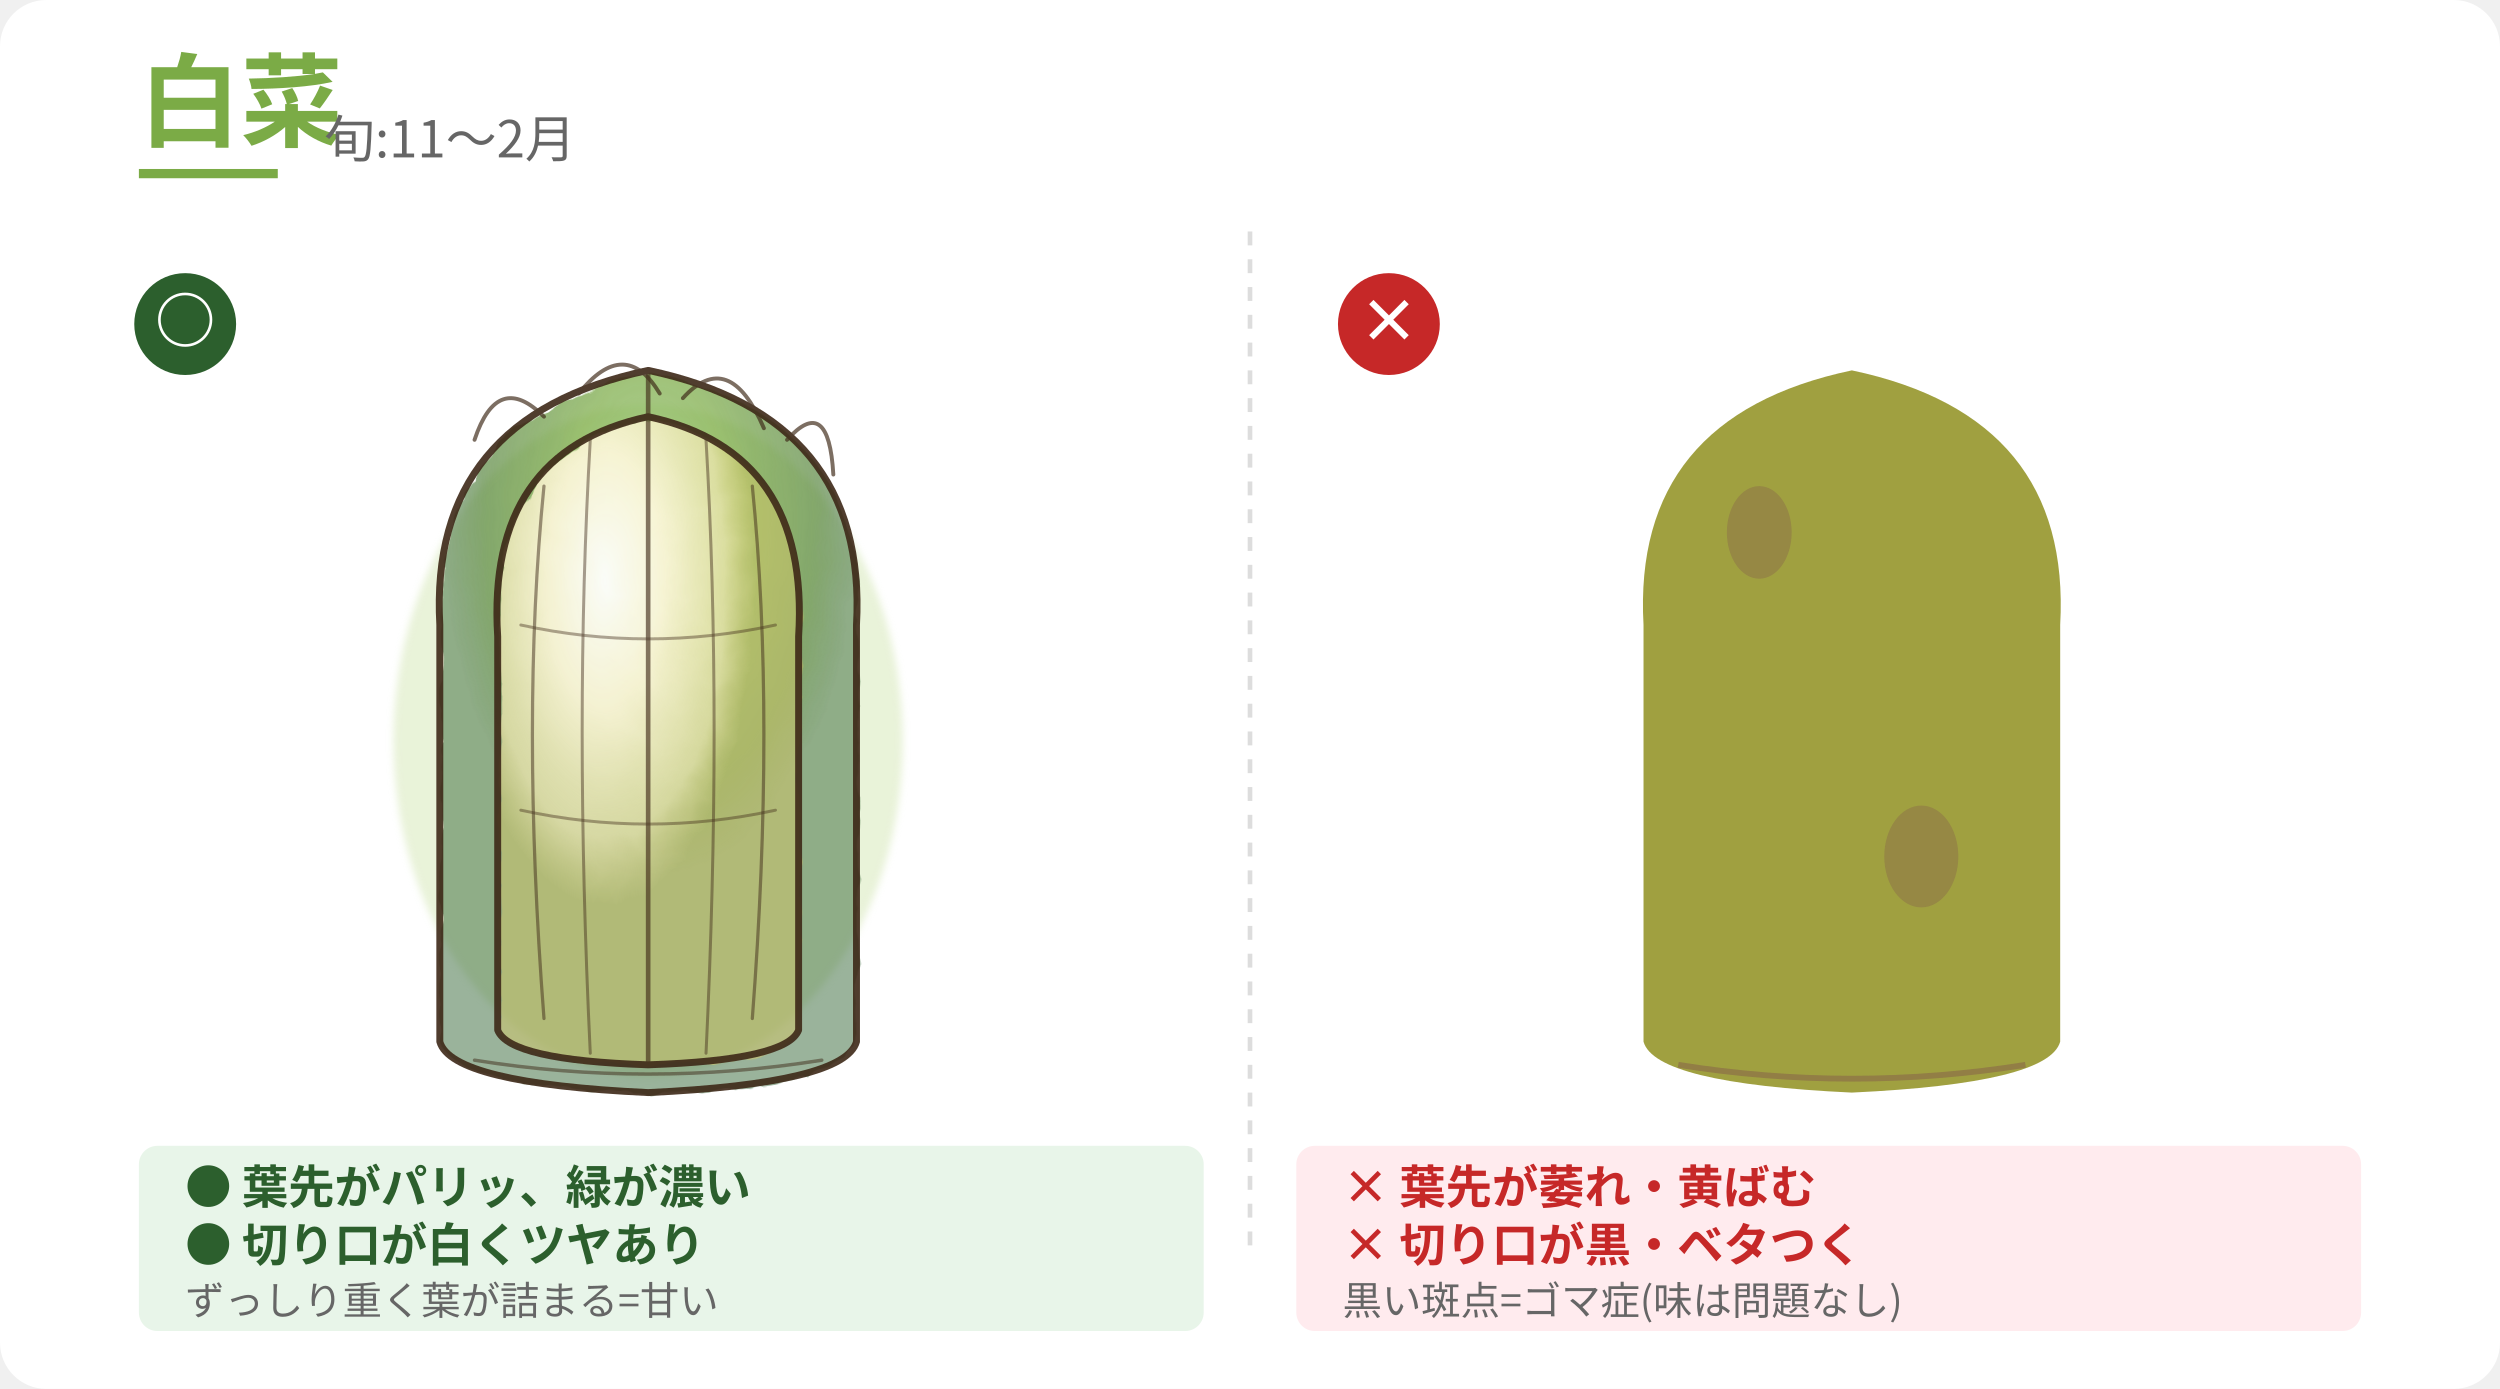
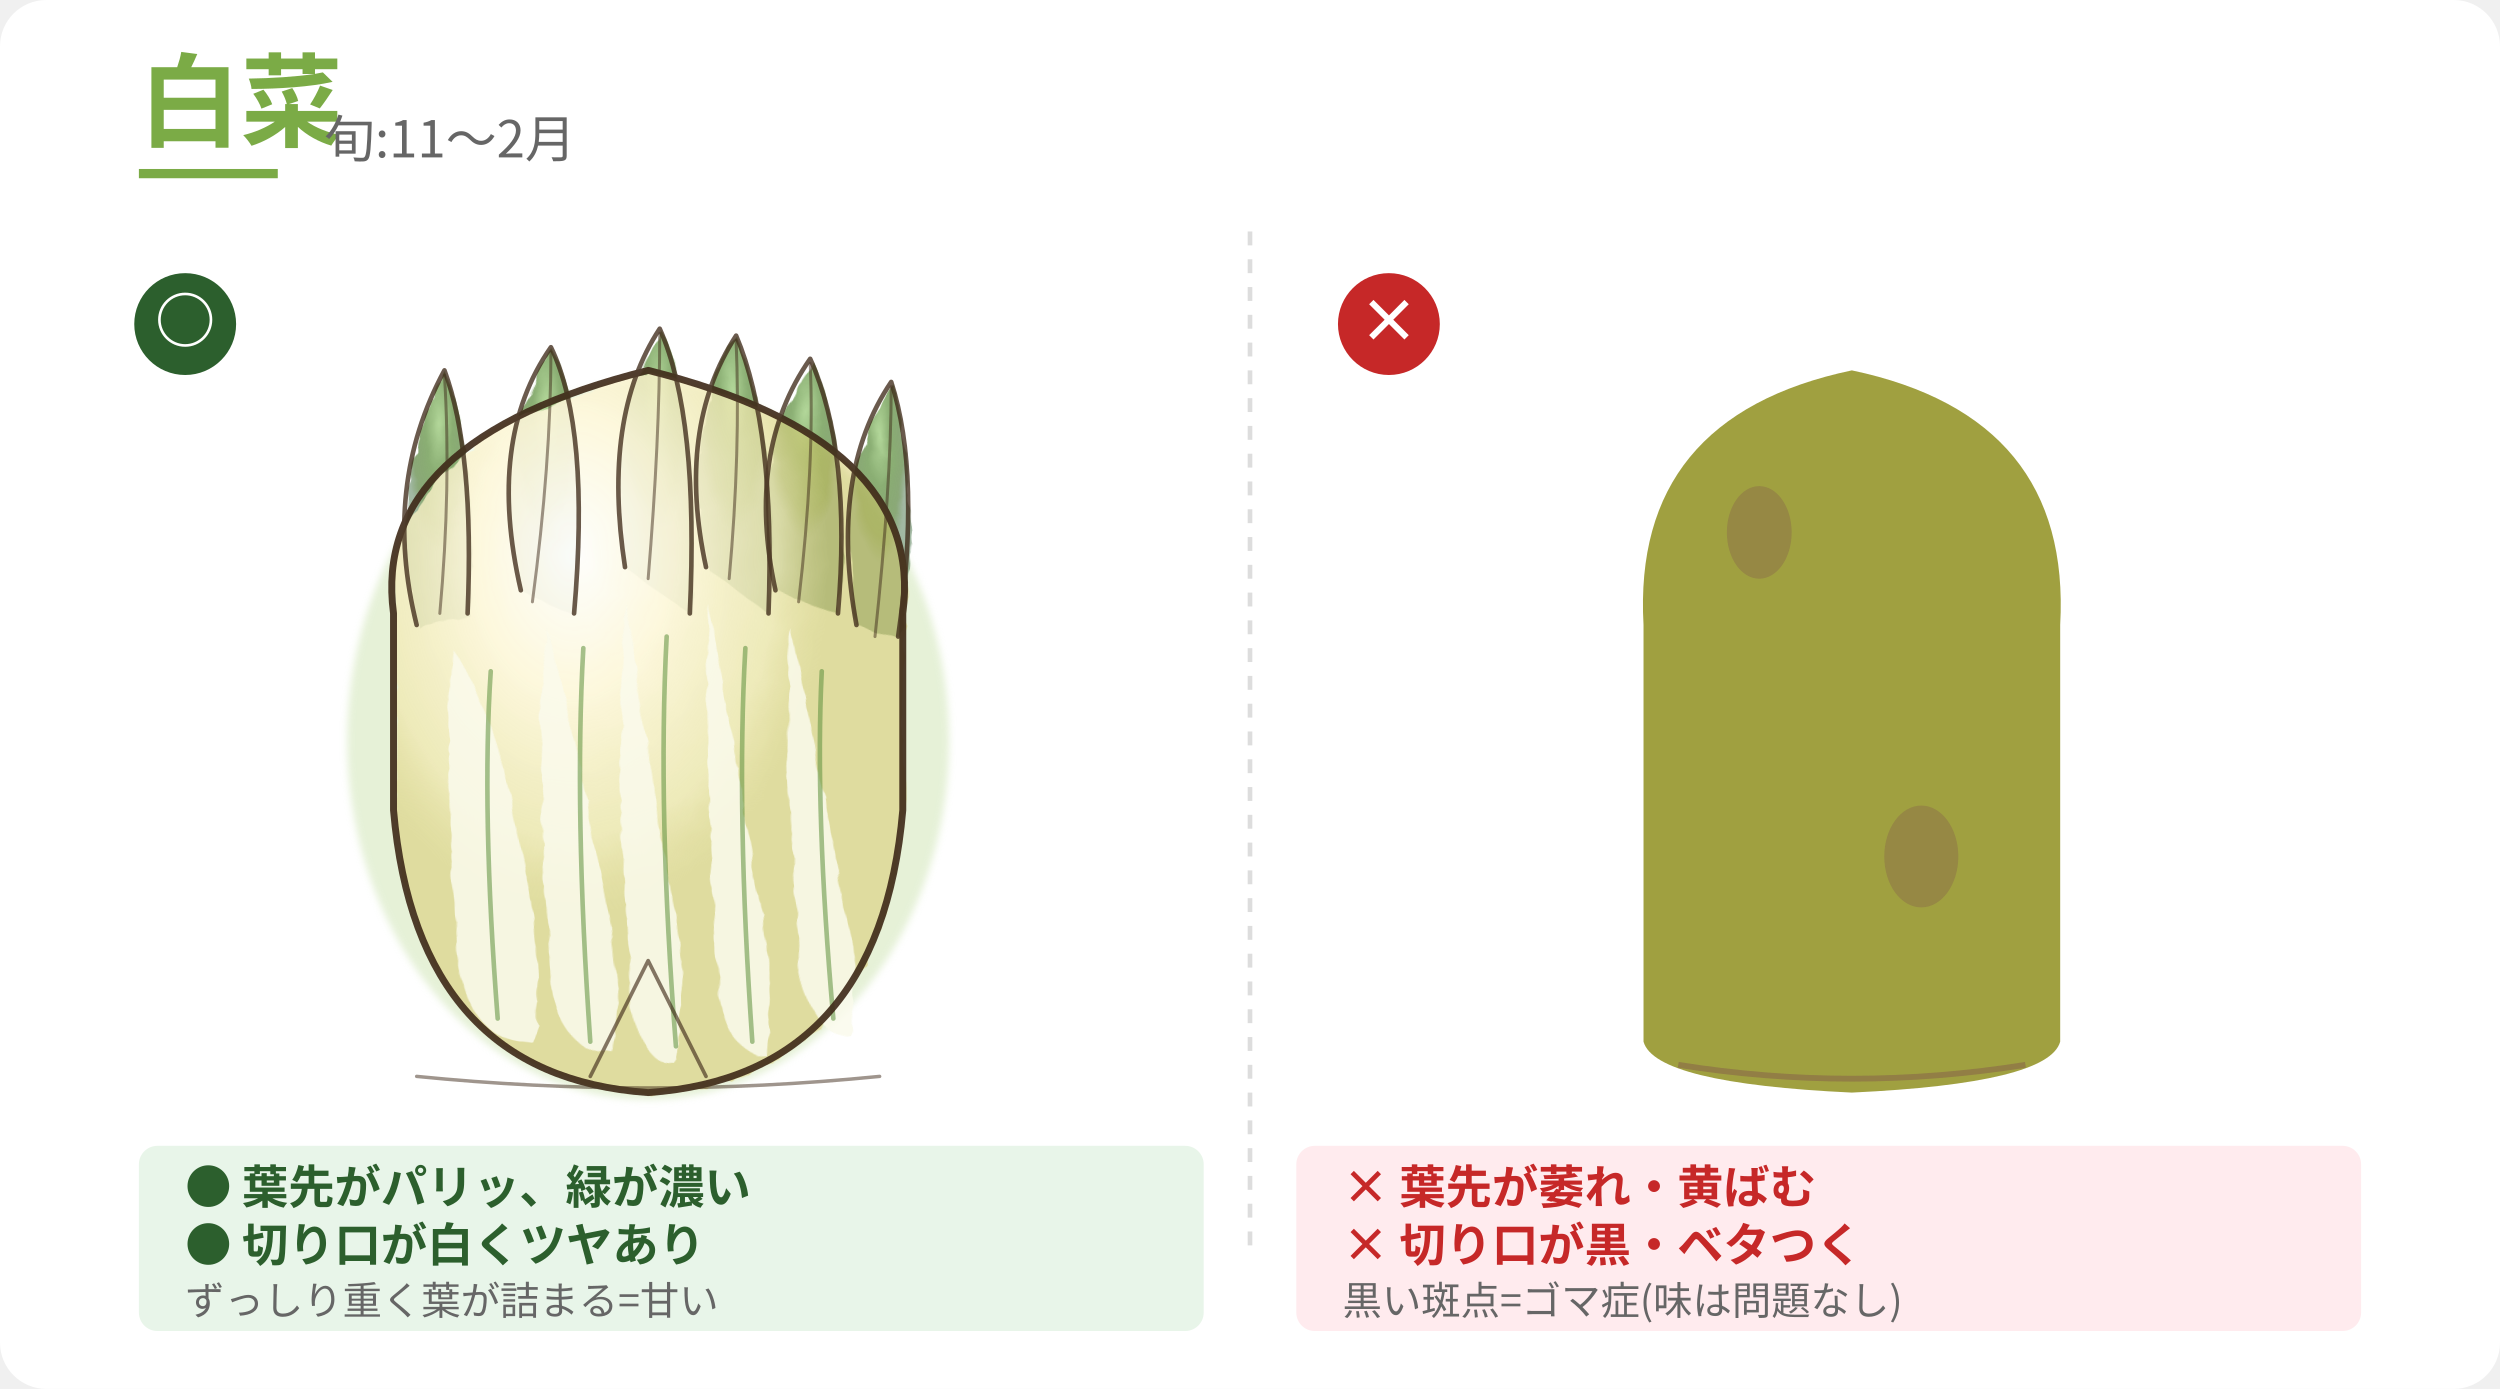
<svg xmlns="http://www.w3.org/2000/svg" viewBox="0 0 1080 600" font-family="Noto Sans CJK JP, sans-serif">
  <rect width="1080" height="600" fill="#FFFFFF" rx="20" />
  <text x="60" y="60" font-size="44" font-weight="900" fill="#7BAB46">白菜</text>
  <line x1="60" y1="75" x2="120" y2="75" stroke="#7BAB46" stroke-width="4" />
  <text x="140" y="68" font-size="22" fill="#666">旬:11〜2月</text>
  <line x1="540" y1="100" x2="540" y2="540" stroke="#DDD" stroke-width="2" stroke-dasharray="6,6" />
  <g transform="translate(280, 320)">
    <circle cx="-200" cy="-180" r="22" fill="#2C5F2D" />
    <text x="-200" y="-172" font-size="26" font-weight="900" fill="white" text-anchor="middle">○</text>
    <defs>
      <radialGradient id="wcBodyHakusai" cx="35%" cy="25%">
        <stop offset="0%" stop-color="#FFFFFF" stop-opacity="0.95" />
        <stop offset="40%" stop-color="#FFF8DC" stop-opacity="0.9" />
        <stop offset="80%" stop-color="#F0E8B0" stop-opacity="0.75" />
-         <stop offset="100%" stop-color="#D4C868" stop-opacity="0.5" />
+         <stop offset="100%" stop-color="#D8C868" stop-opacity="0.5" />
      </radialGradient>
      <radialGradient id="wcLeafHakusai" cx="50%" cy="20%">
        <stop offset="0%" stop-color="#9BCB7A" stop-opacity="0.95" />
-         <stop offset="40%" stop-color="#7BAB46" stop-opacity="0.9" />
-         <stop offset="80%" stop-color="#4A7C2E" stop-opacity="0.8" />
-         <stop offset="100%" stop-color="#2C5F2D" stop-opacity="0.6" />
+         <stop offset="40%" stop-color="#5D8F3D" stop-opacity="0.9" />
+         <stop offset="80%" stop-color="#3D6F1D" stop-opacity="0.75" />
+         <stop offset="100%" stop-color="#2C5F2D" stop-opacity="0.55" />
      </radialGradient>
      <filter id="wcRoughHakusai" x="-10%" y="-10%" width="120%" height="120%">
        <feTurbulence baseFrequency="0.04" numOctaves="3" seed="59" />
        <feDisplacementMap in="SourceGraphic" scale="4" />
      </filter>
      <filter id="wcBlurHakusai">
        <feGaussianBlur stdDeviation="1.5" />
      </filter>
    </defs>
    <g filter="url(#wcBlurHakusai)" opacity="0.4">
-       <ellipse cx="0" cy="0" rx="110" ry="145" fill="#C8E0A0" />
+       <ellipse cx="0" cy="0" rx="130" ry="155" fill="#C0DC9C" />
    </g>
    <g filter="url(#wcRoughHakusai)" opacity="0.8">
-       <path d="M -90 130 L -90 -50 Q -95 -140 0 -160 Q 95 -140 90 -50 L 90 130 Q 85 148 0 152 Q -85 148 -90 130 Z" fill="url(#wcLeafHakusai)" />
+       <path d="M -100 -50 Q -115 -110 -88 -160 Q -75 -125 -78 -55 Z" fill="url(#wcLeafHakusai)" />
+       <path d="M -55 -65 Q -70 -130 -42 -170 Q -25 -135 -32 -55 Z" fill="url(#wcLeafHakusai)" />
+       <path d="M -10 -75 Q -20 -140 5 -178 Q 22 -140 18 -55 Z" fill="url(#wcLeafHakusai)" />
+       <path d="M 25 -75 Q 12 -135 38 -175 Q 55 -135 52 -55 Z" fill="url(#wcLeafHakusai)" />
+       <path d="M 55 -65 Q 42 -125 70 -165 Q 88 -125 82 -55 Z" fill="url(#wcLeafHakusai)" />
+       <path d="M 90 -50 Q 78 -115 105 -155 Q 118 -115 108 -45 Z" fill="url(#wcLeafHakusai)" />
    </g>
    <g filter="url(#wcRoughHakusai)">
-       <path d="M -65 125 L -65 -45 Q -70 -125 0 -140 Q 70 -125 65 -45 L 65 125 Q 60 138 0 140 Q -60 138 -65 125 Z" fill="url(#wcBodyHakusai)" />
+       <path d="M -110 30 L -110 -55 Q -120 -130 0 -160 Q 120 -130 110 -55 L 110 30 Q 100 145 0 152 Q -100 145 -110 30 Z" fill="url(#wcBodyHakusai)" />
+     </g>
+     <g fill="#FAFAEC" opacity="0.85" filter="url(#wcRoughHakusai)">
+       <path d="M -85 -40 Q -90 0 -82 100 Q -75 130 -50 130 Q -45 100 -55 50 Q -65 -10 -85 -40 Z" />
+       <path d="M -45 -50 Q -50 0 -42 110 Q -35 135 -15 135 Q -10 105 -22 55 Q -32 -5 -45 -50 Z" />
+       <path d="M -10 -60 Q -15 0 -8 115 Q -2 140 12 140 Q 18 110 8 60 Q -2 0 -10 -60 Z" />
+       <path d="M 25 -60 Q 22 0 30 110 Q 35 135 50 135 Q 55 105 45 55 Q 35 -5 25 -60 Z" />
+       <path d="M 60 -50 Q 58 0 65 100 Q 72 128 88 128 Q 92 100 80 50 Q 70 -10 60 -50 Z" />
+     </g>
+     <g stroke="#5D8F3D" stroke-width="2" fill="none" opacity="0.55" stroke-linecap="round">
+       <path d="M -68 -30 Q -72 30 -65 120" />
+       <path d="M -28 -40 Q -32 30 -25 130" />
+       <path d="M 8 -45 Q 4 30 12 132" />
+       <path d="M 42 -40 Q 38 30 45 130" />
+       <path d="M 75 -30 Q 72 30 80 120" />
    </g>
    <g stroke="#3D2817" stroke-width="3" fill="none" stroke-linecap="round" stroke-linejoin="round" opacity="0.9">
-       <path d="M -90 130 L -90 -50 Q -95 -140 0 -160 Q 95 -140 90 -50 L 90 130 Q 85 148 0 152 Q -85 148 -90 130 Z" />
-       <path d="M -65 125 L -65 -45 Q -70 -125 0 -140 Q 70 -125 65 -45 L 65 125 Q 60 138 0 140 Q -60 138 -65 125 Z" />
-       <path d="M 0 -160 L 0 140" opacity="0.7" stroke-width="2" />
-       <path d="M -45 -110 Q -55 -10 -45 120" opacity="0.55" stroke-width="1.4" />
-       <path d="M 45 -110 Q 55 -10 45 120" opacity="0.55" stroke-width="1.4" />
-       <path d="M -25 -130 Q -32 -10 -25 135" opacity="0.5" stroke-width="1.3" />
-       <path d="M 25 -130 Q 32 -10 25 135" opacity="0.5" stroke-width="1.3" />
-       <path d="M -75 -130 Q -65 -160 -45 -140" opacity="0.75" stroke-width="1.7" />
-       <path d="M -30 -150 Q -10 -175 5 -150" opacity="0.75" stroke-width="1.7" />
-       <path d="M 15 -148 Q 35 -170 50 -135" opacity="0.75" stroke-width="1.7" />
-       <path d="M 60 -130 Q 78 -150 80 -115" opacity="0.75" stroke-width="1.7" />
-       <path d="M -55 -50 Q 0 -38 55 -50" opacity="0.45" stroke-width="1.3" />
-       <path d="M -55 30 Q 0 42 55 30" opacity="0.45" stroke-width="1.3" />
-       <path d="M -75 138 Q 0 150 75 138" opacity="0.55" stroke-width="1.5" />
+       <path d="M -110 30 L -110 -55 Q -120 -130 0 -160 Q 120 -130 110 -55 L 110 30 Q 100 145 0 152 Q -100 145 -110 30 Z" />
+       <path d="M -100 -50 Q -115 -110 -88 -160 Q -75 -125 -78 -55" opacity="0.85" stroke-width="2" />
+       <path d="M -55 -65 Q -70 -130 -42 -170 Q -25 -135 -32 -55" opacity="0.85" stroke-width="2" />
+       <path d="M -10 -75 Q -20 -140 5 -178 Q 22 -140 18 -55" opacity="0.85" stroke-width="2" />
+       <path d="M 25 -75 Q 12 -135 38 -175 Q 55 -135 52 -55" opacity="0.85" stroke-width="2" />
+       <path d="M 55 -65 Q 42 -125 70 -165 Q 88 -125 82 -55" opacity="0.85" stroke-width="2" />
+       <path d="M 90 -50 Q 78 -115 105 -155 Q 118 -115 108 -45" opacity="0.85" stroke-width="2" />
+       <path d="M -88 -158 Q -85 -110 -90 -55" opacity="0.55" stroke-width="1.3" />
+       <path d="M -42 -168 Q -42 -120 -50 -60" opacity="0.55" stroke-width="1.3" />
+       <path d="M 5 -176 Q 5 -130 0 -70" opacity="0.55" stroke-width="1.3" />
+       <path d="M 38 -173 Q 40 -125 35 -70" opacity="0.55" stroke-width="1.3" />
+       <path d="M 70 -163 Q 72 -120 65 -60" opacity="0.55" stroke-width="1.3" />
+       <path d="M 105 -153 Q 105 -110 98 -45" opacity="0.55" stroke-width="1.3" />
+       <path d="M -100 145 Q 0 155 100 145" opacity="0.55" stroke-width="1.5" />
+       <path d="M -25 145 L 0 95 L 25 145" opacity="0.7" stroke-width="1.6" />
    </g>
  </g>
  <g transform="translate(800, 320)">
    <circle cx="-200" cy="-180" r="22" fill="#C62828" />
    <text x="-200" y="-172" font-size="26" font-weight="900" fill="white" text-anchor="middle">×</text>
    <path d="M -65 125 L -65 -45 Q -70 -125 0 -140 Q 70 -125 65 -45 L 65 125 Q 60 138 0 140 Q -60 138 -65 125 Z" fill="#C8C880" />
    <path d="M -90 130 L -90 -50 Q -95 -140 0 -160 Q 95 -140 90 -50 L 90 130 Q 85 148 0 152 Q -85 148 -90 130 Z" fill="#A0A040" />
    <ellipse cx="-40" cy="-90" rx="14" ry="20" fill="#8B6F47" opacity="0.5" />
    <ellipse cx="30" cy="50" rx="16" ry="22" fill="#8B6F47" opacity="0.5" />
    <path d="M -75 140 Q 0 152 75 140" stroke="#8B6F47" stroke-width="2.5" fill="none" opacity="0.7" />
  </g>
  <g font-size="20" fill="#333">
    <rect x="60" y="495" width="460" height="80" rx="8" fill="#E8F5E9" />
    <text x="80" y="520" font-weight="bold" fill="#2C5F2D">● 葉先がパリッ、緑が濃い</text>
    <text x="80" y="545" font-weight="bold" fill="#2C5F2D">● 切り口が白くツヤあり</text>
    <text x="80" y="568" fill="#666" font-size="17">ずっしり重く葉が詰まる=甘い</text>
    <rect x="560" y="495" width="460" height="80" rx="8" fill="#FFEBEE" />
    <text x="580" y="520" font-weight="bold" fill="#C62828">× 葉先が萎れ・黄ばむ</text>
    <text x="580" y="545" font-weight="bold" fill="#C62828">× 切り口が黒・ベタつく</text>
    <text x="580" y="568" fill="#666" font-size="17">黒い斑点=ゴマ症(味は問題なし)</text>
  </g>
</svg>
